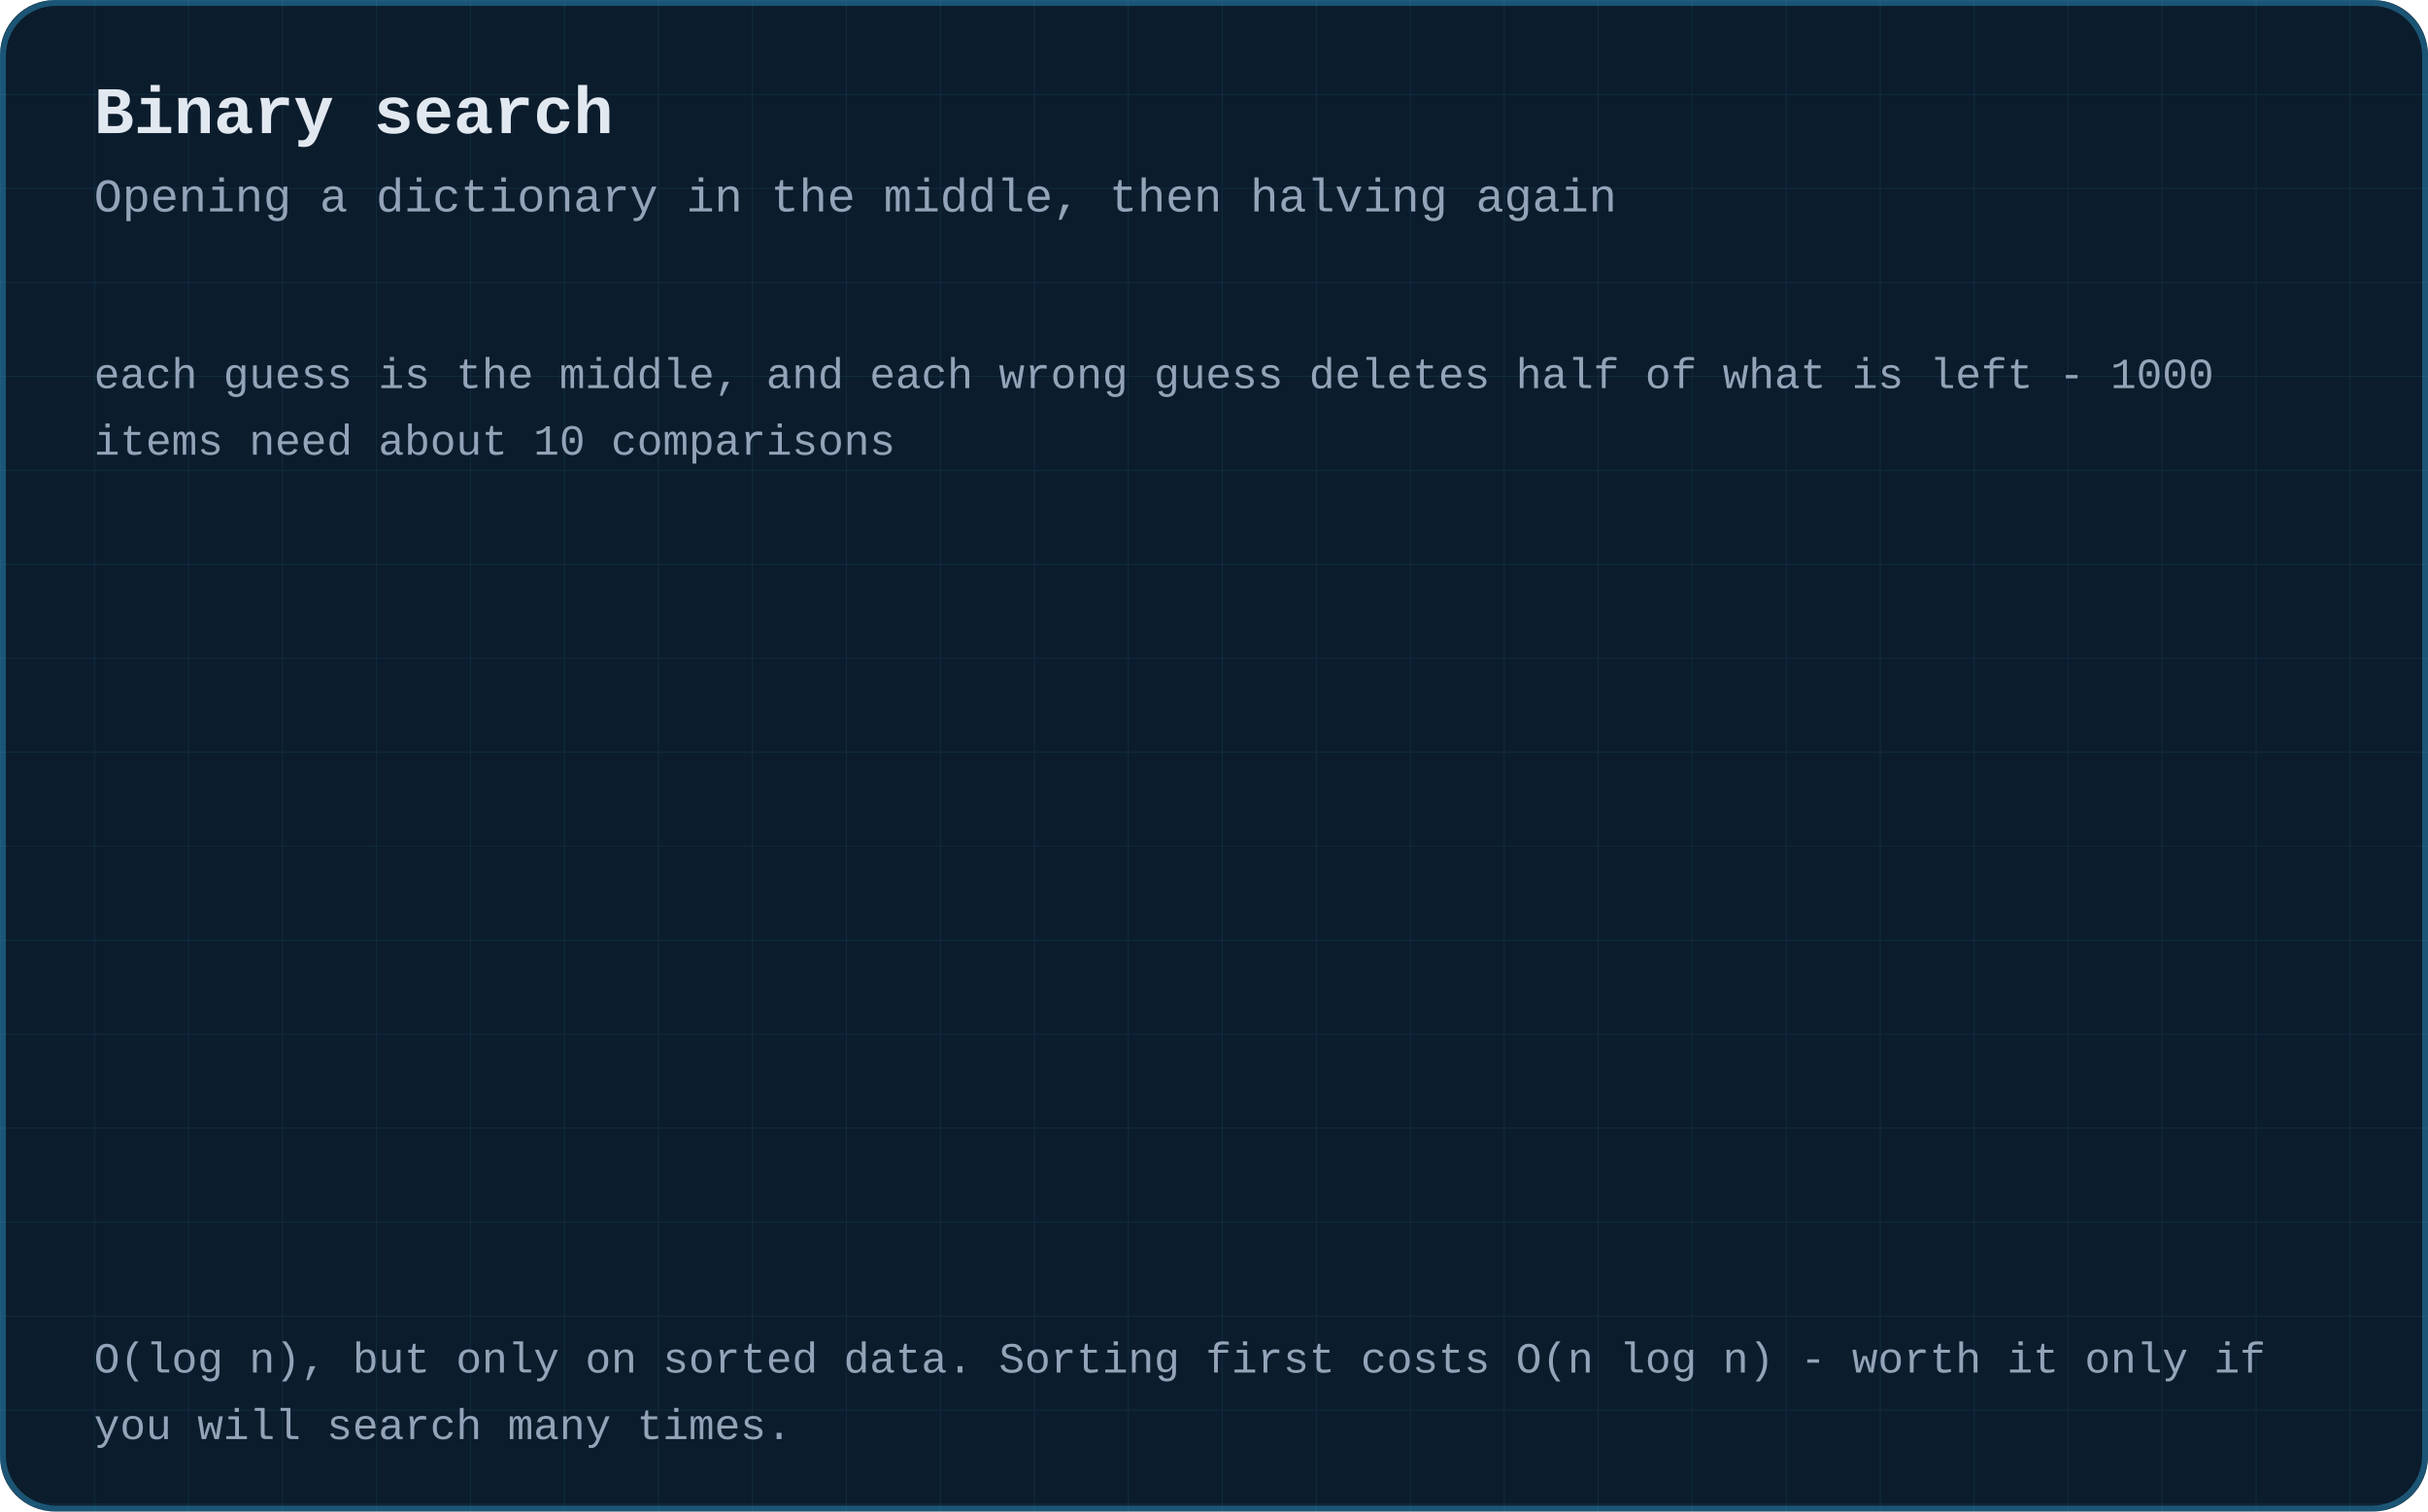
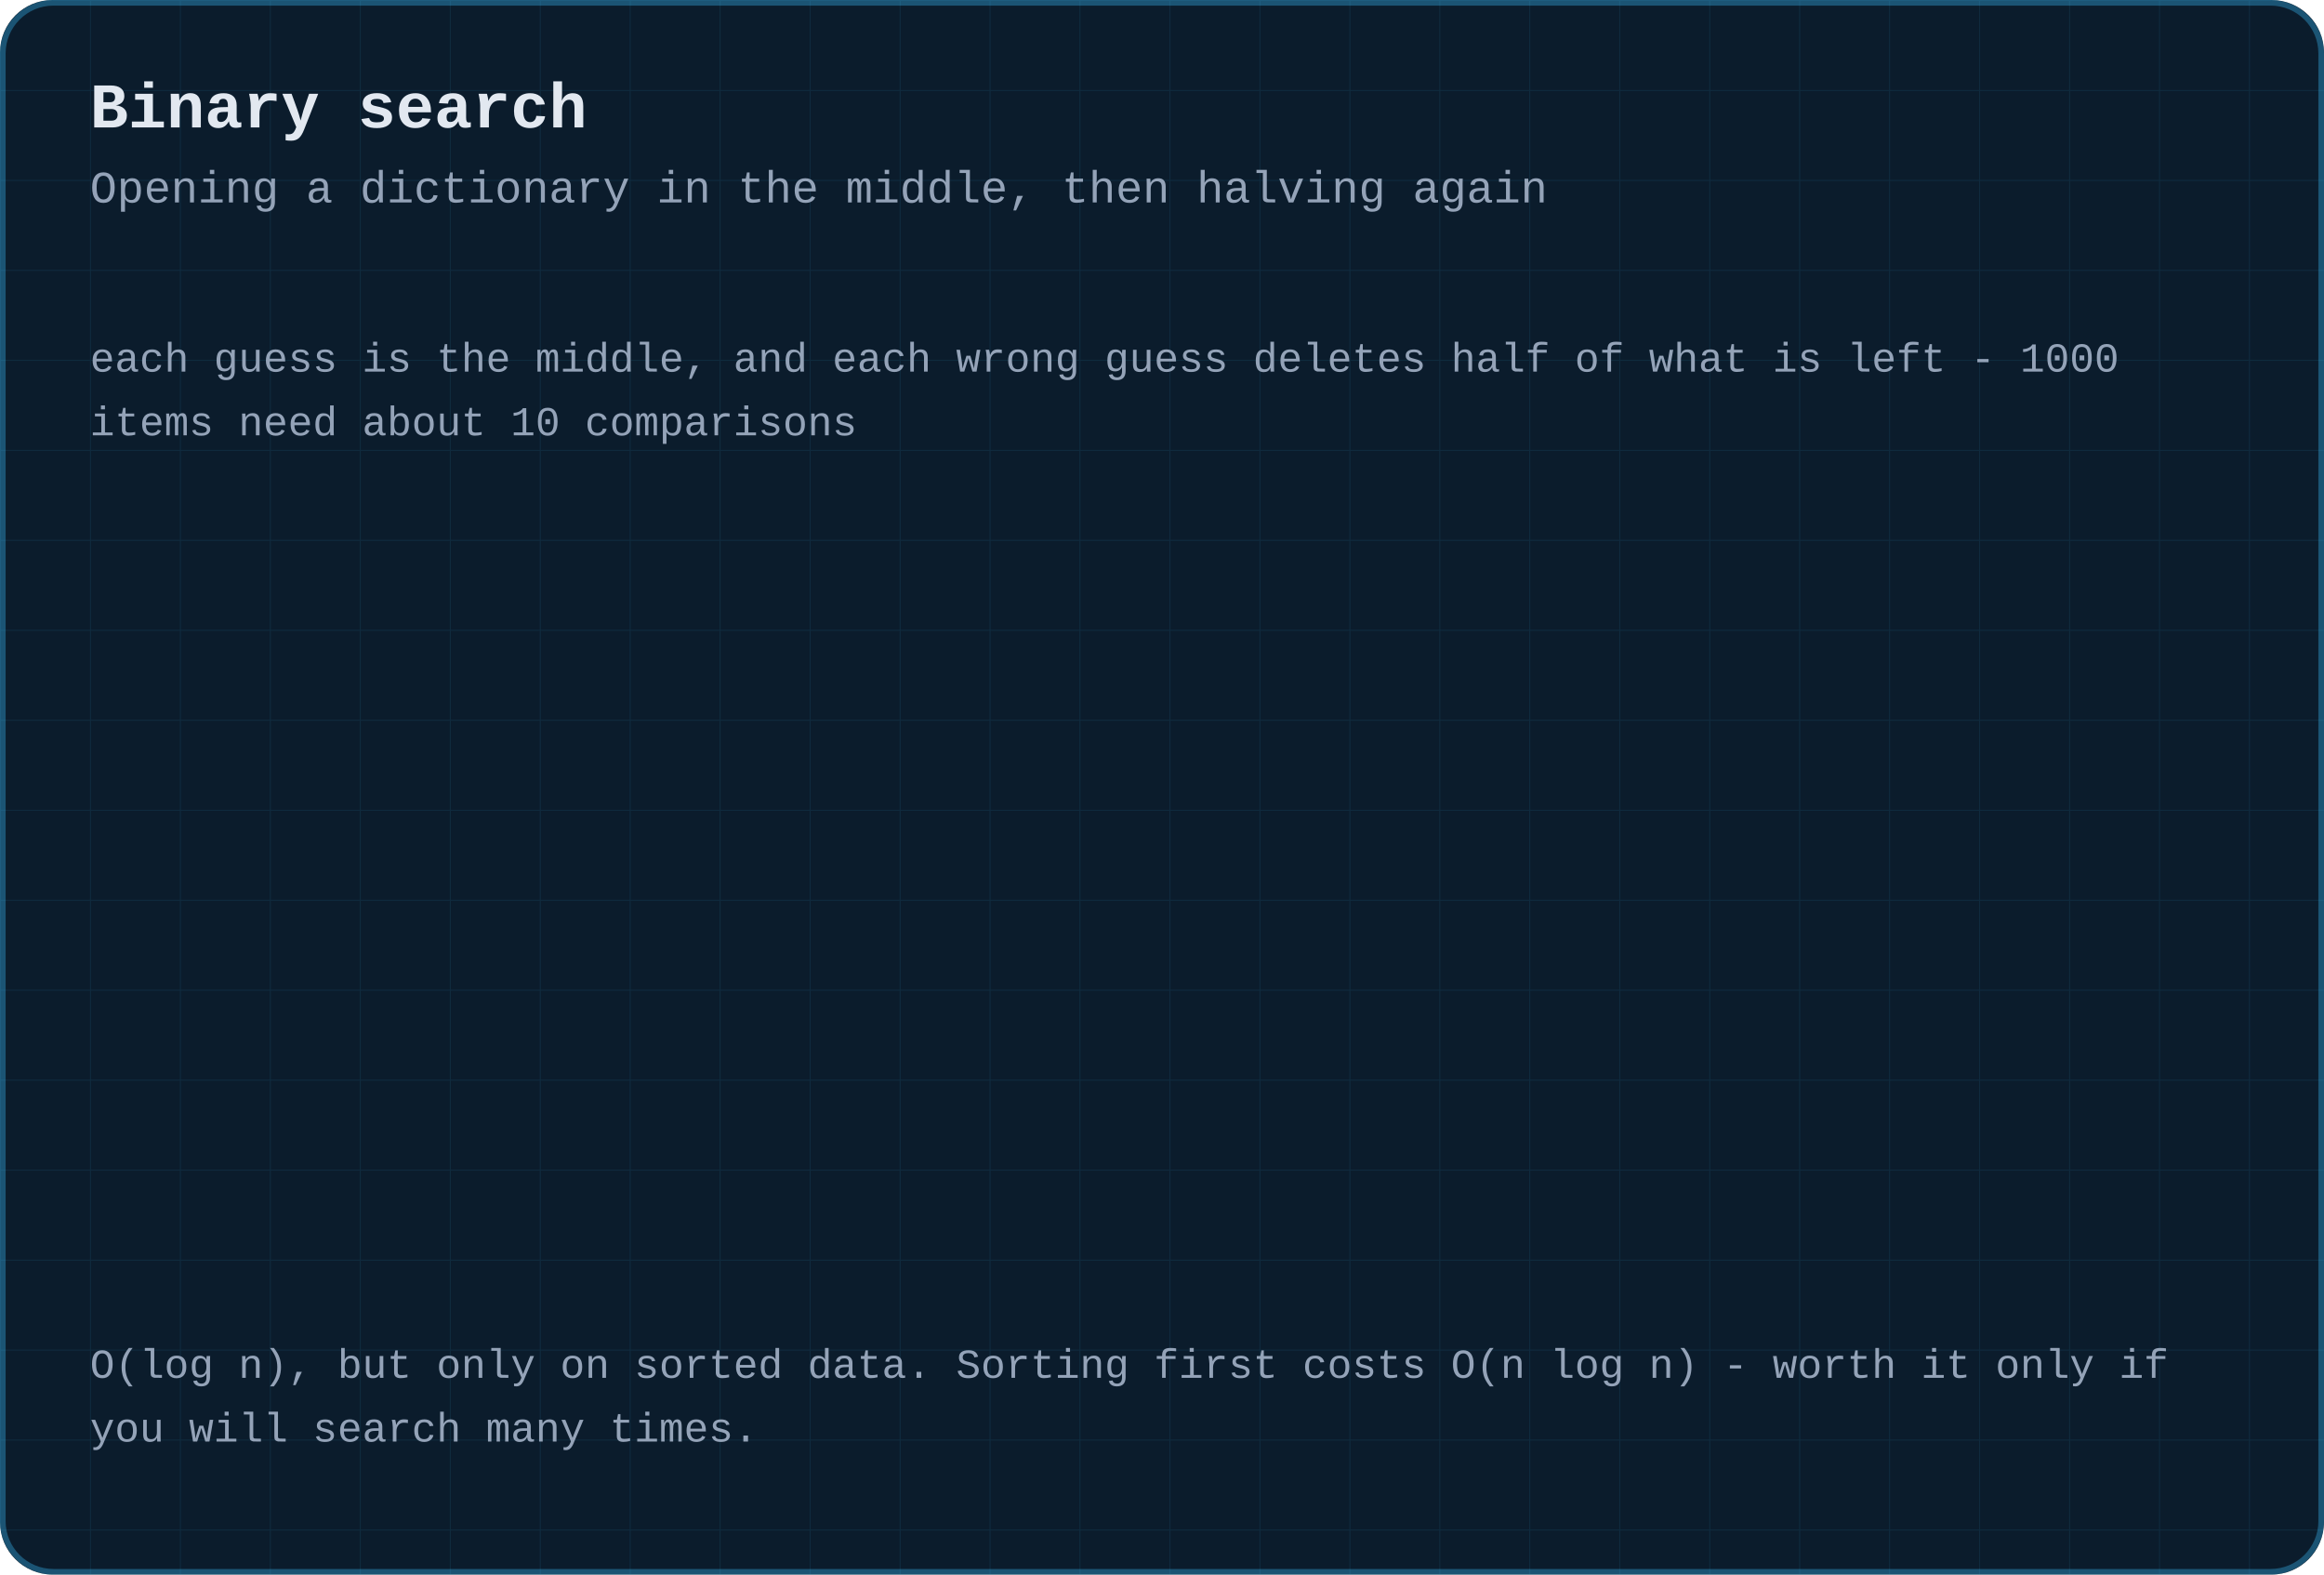
- <svg xmlns="http://www.w3.org/2000/svg" viewBox="0 0 620 386" width="620" height="386" role="img" aria-label="Animation: binary search halving the search range at each comparison">
+ <svg xmlns="http://www.w3.org/2000/svg" viewBox="0 0 620 420" width="620" height="420" role="img" aria-label="Animation: binary search halving the search range at each comparison">
  <defs>
    <pattern id="g" width="24" height="24" patternUnits="userSpaceOnUse">
      <path d="M24 0H0V24" fill="none" stroke="#38bdf8" stroke-width="0.5" opacity="0.09" />
    </pattern>
    <marker id="ar" viewBox="0 0 10 10" refX="9" refY="5" markerWidth="6" markerHeight="6" orient="auto-start-reverse">
      <path d="M0 0 L10 5 L0 10 z" fill="#38bdf8" />
    </marker>
    <marker id="ara" viewBox="0 0 10 10" refX="9" refY="5" markerWidth="6" markerHeight="6" orient="auto-start-reverse">
      <path d="M0 0 L10 5 L0 10 z" fill="#fbbf24" />
    </marker>
    <marker id="arg" viewBox="0 0 10 10" refX="9" refY="5" markerWidth="6" markerHeight="6" orient="auto-start-reverse">
      <path d="M0 0 L10 5 L0 10 z" fill="#34d399" />
    </marker>
  </defs>
  <style>
  text{font-family:ui-monospace, SFMono-Regular, Menlo, Consolas, 'Liberation Mono', monospace;dominant-baseline:middle}
  .title{fill:#e2e8f0;font-size:17px;font-weight:700;dominant-baseline:auto}
  .sub{fill:#94a3b8;font-size:12px;dominant-baseline:auto}
  .lbl{fill:#94a3b8;font-size:11px;text-anchor:middle}
  .lbl-l{fill:#94a3b8;font-size:11px}
  .val{fill:#e2e8f0;font-size:16px;text-anchor:middle;font-weight:600}
  .idx{fill:#64748b;font-size:10px;text-anchor:middle}
  .cell{fill:#0f2438;stroke:#38bdf8;stroke-width:1.5;rx:4}
  .step{fill:#fbbf24;font-size:12px;font-weight:700}
  .edge{stroke:#38bdf8;stroke-width:1.6;fill:none}
  .frm{opacity:0}
  #fr0{animation:fk0 8s infinite}
  @keyframes fk0{0%{opacity:1} 31.32%{opacity:1} 31.333%{opacity:0} 100%{opacity:0}}
  #fr1{animation:fk1 8s infinite}
  @keyframes fk1{0%{opacity:0} 31.32%{opacity:0} 31.333%{opacity:1} 58.66%{opacity:1} 58.667%{opacity:0} 100%{opacity:0}}
  #fr2{animation:fk2 8s infinite}
  @keyframes fk2{0%{opacity:0} 58.66%{opacity:0} 58.667%{opacity:1} 100%{opacity:1}}

  </style>
-   <rect x="0" y="0" width="620" height="386" rx="14" fill="#0b1c2c" />
-   <rect x="0" y="0" width="620" height="386" rx="14" fill="url(#g)" />
-   <rect x="0.75" y="0.75" width="618.5" height="384.5" rx="13.5" fill="none" stroke="#38bdf8" stroke-width="1.5" opacity="0.35" />
+   <rect x="0" y="0" width="620" height="420" rx="14" fill="#0b1c2c" />
+   <rect x="0" y="0" width="620" height="420" rx="14" fill="url(#g)" />
+   <rect x="0.75" y="0.75" width="618.5" height="418.5" rx="13.5" fill="none" stroke="#38bdf8" stroke-width="1.5" opacity="0.35" />
  <text class="title" x="24" y="34">Binary search</text>
  <text class="sub" x="24" y="54">Opening a dictionary in the middle, then halving again</text>
  <text class="lbl-l hdrline" x="24" y="96">
    <tspan x="24" dy="0">each guess is the middle, and each wrong guess deletes half of what is left - 1000</tspan>
    <tspan x="24" dy="17">items need about 10 comparisons</tspan>
  </text>
-   <g transform="translate(0,17.4)">
+   <g transform="translate(0,34.4)">
    <g id="fr0" class="frm">
      <g opacity="1">
        <rect x="60" y="190" width="58" height="52" rx="5" fill="#0f2438" stroke="#38bdf8" stroke-width="2" />
        <text x="89.0" y="216.0" font-size="16" font-weight="600" fill="#e2e8f0" text-anchor="middle" dominant-baseline="middle">3</text>
      </g>
      <text x="89.0" y="258" font-size="10" fill="#64748b" text-anchor="middle">0</text>
      <g opacity="1">
        <rect x="128" y="190" width="58" height="52" rx="5" fill="#0f2438" stroke="#38bdf8" stroke-width="2" />
        <text x="157.0" y="216.0" font-size="16" font-weight="600" fill="#e2e8f0" text-anchor="middle" dominant-baseline="middle">7</text>
      </g>
      <text x="157.0" y="258" font-size="10" fill="#64748b" text-anchor="middle">1</text>
      <g opacity="1">
        <rect x="196" y="190" width="58" height="52" rx="5" fill="#0f2438" stroke="#38bdf8" stroke-width="2" />
        <text x="225.0" y="216.0" font-size="16" font-weight="600" fill="#e2e8f0" text-anchor="middle" dominant-baseline="middle">12</text>
      </g>
      <text x="225.0" y="258" font-size="10" fill="#64748b" text-anchor="middle">2</text>
      <g opacity="1">
        <rect x="264" y="190" width="58" height="52" rx="5" fill="#0f2438" stroke="#38bdf8" stroke-width="2" />
        <text x="293.0" y="216.0" font-size="16" font-weight="600" fill="#e2e8f0" text-anchor="middle" dominant-baseline="middle">18</text>
      </g>
      <text x="293.0" y="258" font-size="10" fill="#64748b" text-anchor="middle">3</text>
      <g opacity="1">
        <rect x="332" y="190" width="58" height="52" rx="5" fill="#0f2438" stroke="#38bdf8" stroke-width="2" />
        <text x="361.0" y="216.0" font-size="16" font-weight="600" fill="#e2e8f0" text-anchor="middle" dominant-baseline="middle">41</text>
      </g>
      <text x="361.0" y="258" font-size="10" fill="#64748b" text-anchor="middle">4</text>
      <g opacity="1">
        <rect x="400" y="190" width="58" height="52" rx="5" fill="#0f2438" stroke="#38bdf8" stroke-width="2" />
        <text x="429.0" y="216.0" font-size="16" font-weight="600" fill="#e2e8f0" text-anchor="middle" dominant-baseline="middle">55</text>
      </g>
      <text x="429.0" y="258" font-size="10" fill="#64748b" text-anchor="middle">5</text>
      <g opacity="1">
        <rect x="468" y="190" width="58" height="52" rx="5" fill="#0f2438" stroke="#38bdf8" stroke-width="2" />
        <text x="497.0" y="216.0" font-size="16" font-weight="600" fill="#e2e8f0" text-anchor="middle" dominant-baseline="middle">90</text>
      </g>
      <text x="497.0" y="258" font-size="10" fill="#64748b" text-anchor="middle">6</text>
      <path d="M89.0 282 L89.0 258" stroke="#94a3b8" stroke-width="2.2" fill="none" marker-end="url(#arg)" />
      <text x="89.0" y="298" font-size="12" fill="#94a3b8" text-anchor="middle">lo</text>
      <path d="M497.0 282 L497.0 258" stroke="#94a3b8" stroke-width="2.2" fill="none" marker-end="url(#arg)" />
      <text x="497.0" y="298" font-size="12" fill="#94a3b8" text-anchor="middle">hi</text>
      <text class="step" x="24" y="134">sorted input is the entry fee. Look for 55 in a range of 7.</text>
    </g>
    <g id="fr1" class="frm">
      <g opacity="1">
        <rect x="60" y="190" width="58" height="52" rx="5" fill="#0f2438" stroke="#38bdf8" stroke-width="2" />
        <text x="89.0" y="216.0" font-size="16" font-weight="600" fill="#e2e8f0" text-anchor="middle" dominant-baseline="middle">3</text>
      </g>
      <text x="89.0" y="258" font-size="10" fill="#64748b" text-anchor="middle">0</text>
      <g opacity="1">
        <rect x="128" y="190" width="58" height="52" rx="5" fill="#0f2438" stroke="#38bdf8" stroke-width="2" />
        <text x="157.0" y="216.0" font-size="16" font-weight="600" fill="#e2e8f0" text-anchor="middle" dominant-baseline="middle">7</text>
      </g>
      <text x="157.0" y="258" font-size="10" fill="#64748b" text-anchor="middle">1</text>
      <g opacity="1">
        <rect x="196" y="190" width="58" height="52" rx="5" fill="#0f2438" stroke="#38bdf8" stroke-width="2" />
        <text x="225.0" y="216.0" font-size="16" font-weight="600" fill="#e2e8f0" text-anchor="middle" dominant-baseline="middle">12</text>
      </g>
      <text x="225.0" y="258" font-size="10" fill="#64748b" text-anchor="middle">2</text>
      <g opacity="1">
        <rect x="264" y="190" width="58" height="52" rx="5" fill="#0f2438" stroke="#fbbf24" stroke-width="2" />
        <text x="293.0" y="216.0" font-size="16" font-weight="600" fill="#fbbf24" text-anchor="middle" dominant-baseline="middle">18</text>
      </g>
      <text x="293.0" y="258" font-size="10" fill="#64748b" text-anchor="middle">3</text>
      <g opacity="1">
        <rect x="332" y="190" width="58" height="52" rx="5" fill="#0f2438" stroke="#38bdf8" stroke-width="2" />
        <text x="361.0" y="216.0" font-size="16" font-weight="600" fill="#e2e8f0" text-anchor="middle" dominant-baseline="middle">41</text>
      </g>
      <text x="361.0" y="258" font-size="10" fill="#64748b" text-anchor="middle">4</text>
      <g opacity="1">
        <rect x="400" y="190" width="58" height="52" rx="5" fill="#0f2438" stroke="#38bdf8" stroke-width="2" />
        <text x="429.0" y="216.0" font-size="16" font-weight="600" fill="#e2e8f0" text-anchor="middle" dominant-baseline="middle">55</text>
      </g>
      <text x="429.0" y="258" font-size="10" fill="#64748b" text-anchor="middle">5</text>
      <g opacity="1">
        <rect x="468" y="190" width="58" height="52" rx="5" fill="#0f2438" stroke="#38bdf8" stroke-width="2" />
        <text x="497.0" y="216.0" font-size="16" font-weight="600" fill="#e2e8f0" text-anchor="middle" dominant-baseline="middle">90</text>
      </g>
      <text x="497.0" y="258" font-size="10" fill="#64748b" text-anchor="middle">6</text>
      <path d="M89.0 282 L89.0 258" stroke="#94a3b8" stroke-width="2.2" fill="none" marker-end="url(#arg)" />
      <text x="89.0" y="298" font-size="12" fill="#94a3b8" text-anchor="middle">lo</text>
      <path d="M497.0 282 L497.0 258" stroke="#94a3b8" stroke-width="2.2" fill="none" marker-end="url(#arg)" />
      <text x="497.0" y="298" font-size="12" fill="#94a3b8" text-anchor="middle">hi</text>
      <path d="M293.0 130 L293.0 154" stroke="#fbbf24" stroke-width="2.2" fill="none" marker-end="url(#ara)" />
      <text x="293.0" y="120" font-size="12" fill="#fbbf24" text-anchor="middle">mid</text>
      <text class="step" x="24" y="134">lo=0 hi=6, mid=3 -&gt; 18 &lt; 55, so everything at or left of 18 is impossible</text>
    </g>
    <g id="fr2" class="frm">
      <g opacity="0.35">
        <rect x="60" y="190" width="58" height="52" rx="5" fill="#0f2438" stroke="#94a3b8" stroke-width="2" />
        <text x="89.0" y="216.0" font-size="16" font-weight="600" fill="#94a3b8" text-anchor="middle" dominant-baseline="middle">3</text>
      </g>
      <text x="89.0" y="258" font-size="10" fill="#64748b" text-anchor="middle">0</text>
      <g opacity="0.35">
        <rect x="128" y="190" width="58" height="52" rx="5" fill="#0f2438" stroke="#94a3b8" stroke-width="2" />
        <text x="157.0" y="216.0" font-size="16" font-weight="600" fill="#94a3b8" text-anchor="middle" dominant-baseline="middle">7</text>
      </g>
      <text x="157.0" y="258" font-size="10" fill="#64748b" text-anchor="middle">1</text>
      <g opacity="0.35">
        <rect x="196" y="190" width="58" height="52" rx="5" fill="#0f2438" stroke="#94a3b8" stroke-width="2" />
        <text x="225.0" y="216.0" font-size="16" font-weight="600" fill="#94a3b8" text-anchor="middle" dominant-baseline="middle">12</text>
      </g>
      <text x="225.0" y="258" font-size="10" fill="#64748b" text-anchor="middle">2</text>
      <g opacity="0.35">
        <rect x="264" y="190" width="58" height="52" rx="5" fill="#0f2438" stroke="#94a3b8" stroke-width="2" />
        <text x="293.0" y="216.0" font-size="16" font-weight="600" fill="#94a3b8" text-anchor="middle" dominant-baseline="middle">18</text>
      </g>
      <text x="293.0" y="258" font-size="10" fill="#64748b" text-anchor="middle">3</text>
      <g opacity="1">
        <rect x="332" y="190" width="58" height="52" rx="5" fill="#0f2438" stroke="#38bdf8" stroke-width="2" />
        <text x="361.0" y="216.0" font-size="16" font-weight="600" fill="#e2e8f0" text-anchor="middle" dominant-baseline="middle">41</text>
      </g>
      <text x="361.0" y="258" font-size="10" fill="#64748b" text-anchor="middle">4</text>
      <g opacity="1">
        <rect x="400" y="190" width="58" height="52" rx="5" fill="#0f2438" stroke="#34d399" stroke-width="2" />
        <text x="429.0" y="216.0" font-size="16" font-weight="600" fill="#34d399" text-anchor="middle" dominant-baseline="middle">55</text>
      </g>
      <text x="429.0" y="258" font-size="10" fill="#64748b" text-anchor="middle">5</text>
      <g opacity="1">
        <rect x="468" y="190" width="58" height="52" rx="5" fill="#0f2438" stroke="#38bdf8" stroke-width="2" />
        <text x="497.0" y="216.0" font-size="16" font-weight="600" fill="#e2e8f0" text-anchor="middle" dominant-baseline="middle">90</text>
      </g>
      <text x="497.0" y="258" font-size="10" fill="#64748b" text-anchor="middle">6</text>
      <path d="M361.0 282 L361.0 258" stroke="#94a3b8" stroke-width="2.2" fill="none" marker-end="url(#arg)" />
      <text x="361.0" y="298" font-size="12" fill="#94a3b8" text-anchor="middle">lo</text>
      <path d="M497.0 282 L497.0 258" stroke="#94a3b8" stroke-width="2.2" fill="none" marker-end="url(#arg)" />
      <text x="497.0" y="298" font-size="12" fill="#94a3b8" text-anchor="middle">hi</text>
      <path d="M429.0 130 L429.0 154" stroke="#34d399" stroke-width="2.2" fill="none" marker-end="url(#arg)" />
      <text x="429.0" y="120" font-size="12" fill="#34d399" text-anchor="middle">mid</text>
      <text class="step" x="24" y="134">lo=4 hi=6, mid=5 -&gt; 55 = 55, found</text>
    </g>
    <text class="lbl-l" x="24" y="330" style="fill:#94a3b8">
      <tspan x="24" dy="0">O(log n), but only on sorted data. Sorting first costs O(n log n) - worth it only if</tspan>
      <tspan x="24" dy="17">you will search many times.</tspan>
    </text>
  </g>
</svg>
